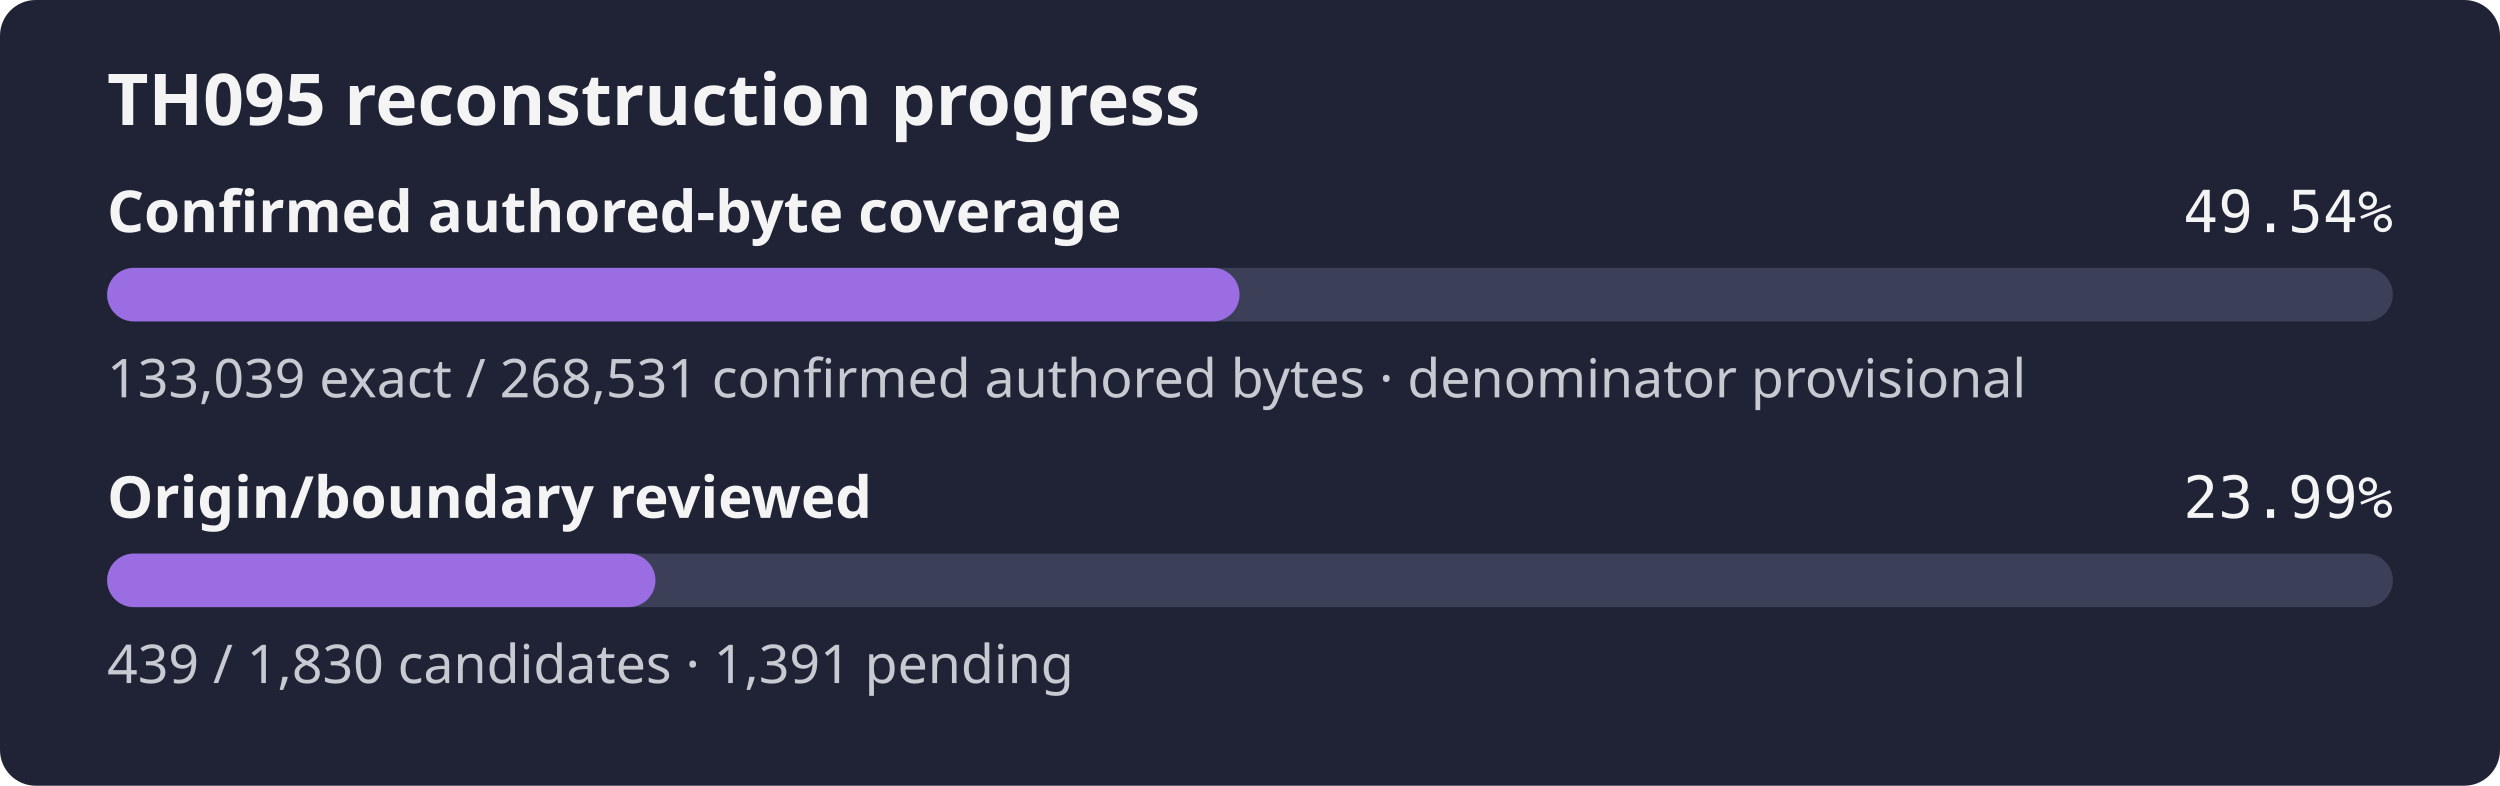
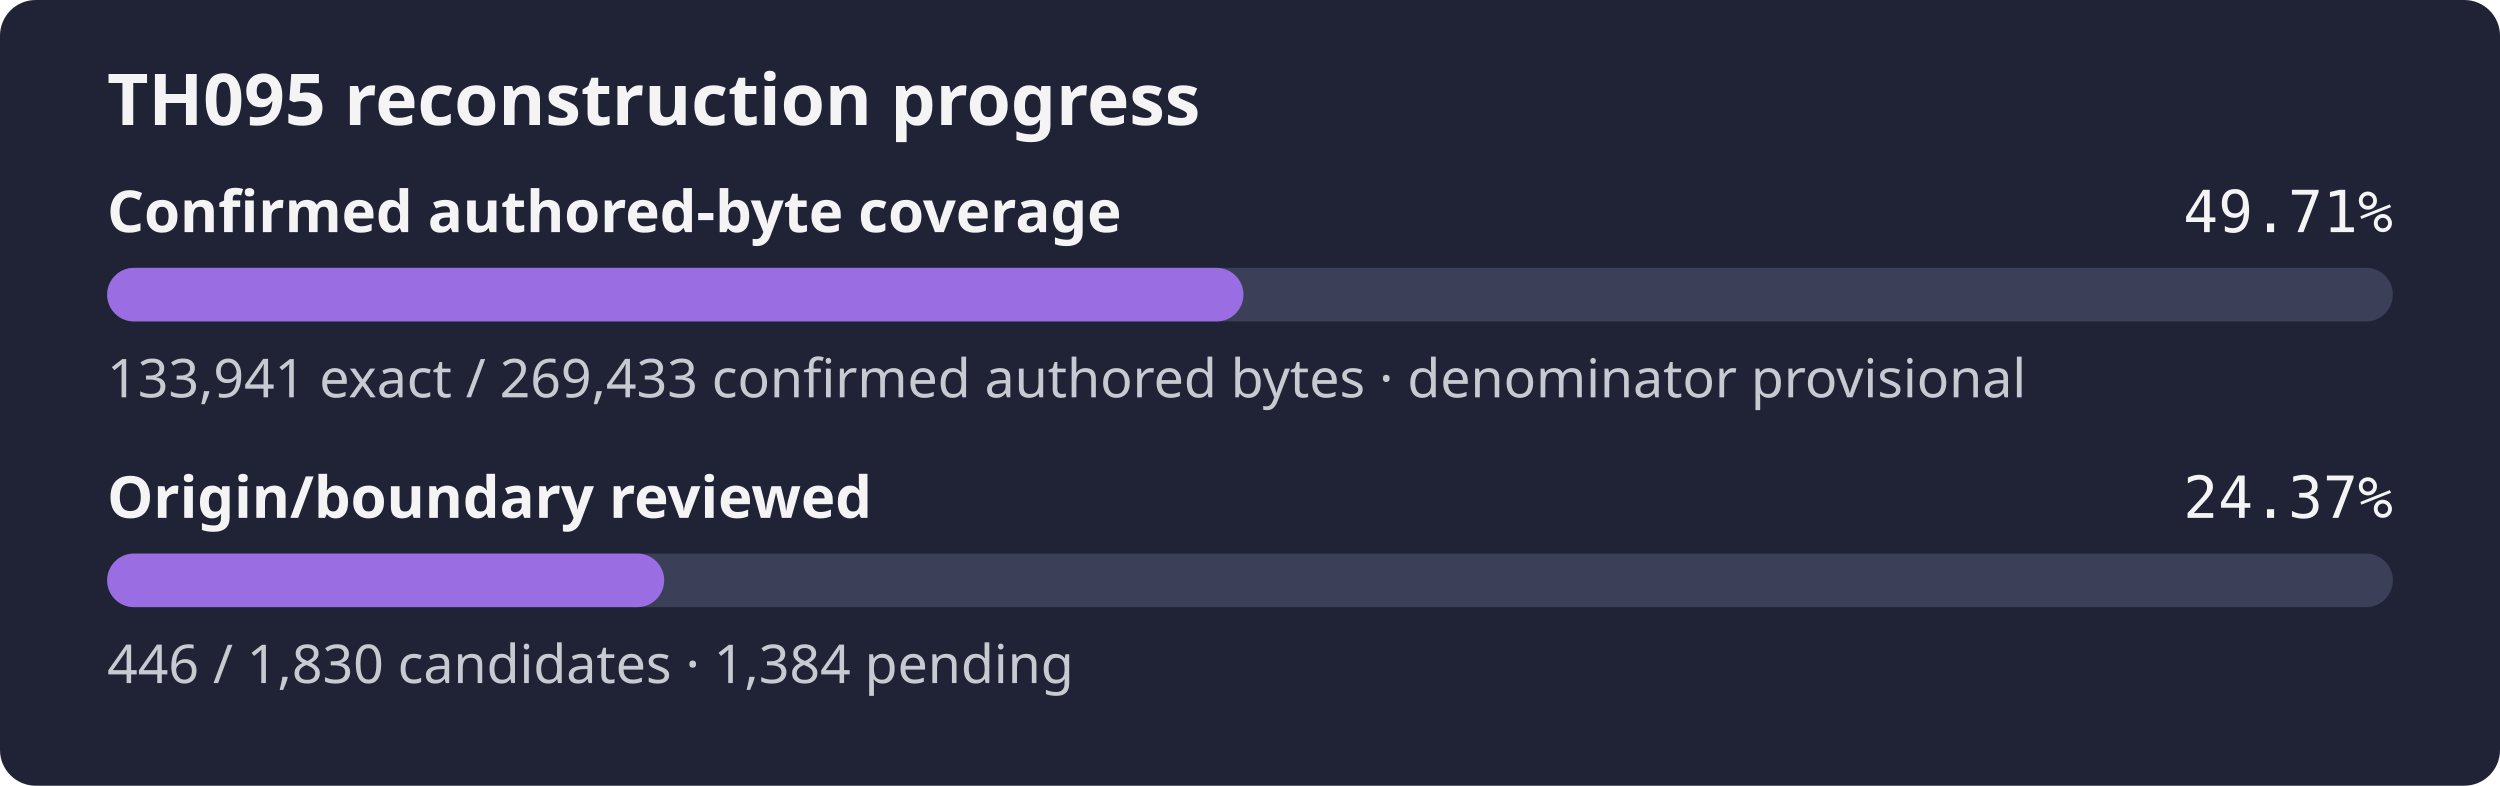
- <svg xmlns="http://www.w3.org/2000/svg" width="560" height="176" role="img" aria-label="TH095 reconstruction progress: 49.54% of the confirmed authored-byte set is exact, origin review 23.99%">
+ <svg xmlns="http://www.w3.org/2000/svg" width="560" height="176" role="img" aria-label="TH095 reconstruction progress: 49.71% of the confirmed authored-byte set is exact, origin review 24.37%">
  <rect width="560" height="176" rx="8" fill="#1f2335" />
  <text x="24" y="28" fill="#f4f4f5" font-family="sans-serif" font-size="16" font-weight="600">TH095 reconstruction progress</text>
  <text x="24" y="52" fill="#f4f4f5" font-family="sans-serif" font-size="13" font-weight="600">Confirmed authored-byte coverage</text>
-   <text x="536" y="52" fill="#f4f4f5" text-anchor="end" font-family="monospace" font-size="13">49.54%</text>
+   <text x="536" y="52" fill="#f4f4f5" text-anchor="end" font-family="monospace" font-size="13">49.71%</text>
  <rect x="24" y="60" width="512" height="12" rx="6" fill="#3b4058" />
-   <rect x="24" y="60" width="253.66" height="12" rx="6" fill="#9b6de3" />
-   <text x="24" y="89" fill="#c8cad2" font-family="sans-serif" font-size="12">133,039 exact / 268,531 confirmed authored bytes · denominator provisional</text>
+   <rect x="24" y="60" width="254.53" height="12" rx="6" fill="#9b6de3" />
+   <text x="24" y="89" fill="#c8cad2" font-family="sans-serif" font-size="12">133,941 exact / 269,433 confirmed authored bytes · denominator provisional</text>
  <text x="24" y="116" fill="#f4f4f5" font-family="sans-serif" font-size="13" font-weight="600">Origin/boundary reviewed</text>
-   <text x="536" y="116" fill="#f4f4f5" text-anchor="end" font-family="monospace" font-size="13">23.99%</text>
+   <text x="536" y="116" fill="#f4f4f5" text-anchor="end" font-family="monospace" font-size="13">24.37%</text>
  <rect x="24" y="124" width="512" height="12" rx="6" fill="#3b4058" />
-   <rect x="24" y="124" width="122.82" height="12" rx="6" fill="#9b6de3" />
-   <text x="24" y="153" fill="#c8cad2" font-family="sans-serif" font-size="12">439 / 1,830 candidates · 1,391 pending</text>
+   <rect x="24" y="124" width="124.78" height="12" rx="6" fill="#9b6de3" />
+   <text x="24" y="153" fill="#c8cad2" font-family="sans-serif" font-size="12">446 / 1,830 candidates · 1,384 pending</text>
</svg>
